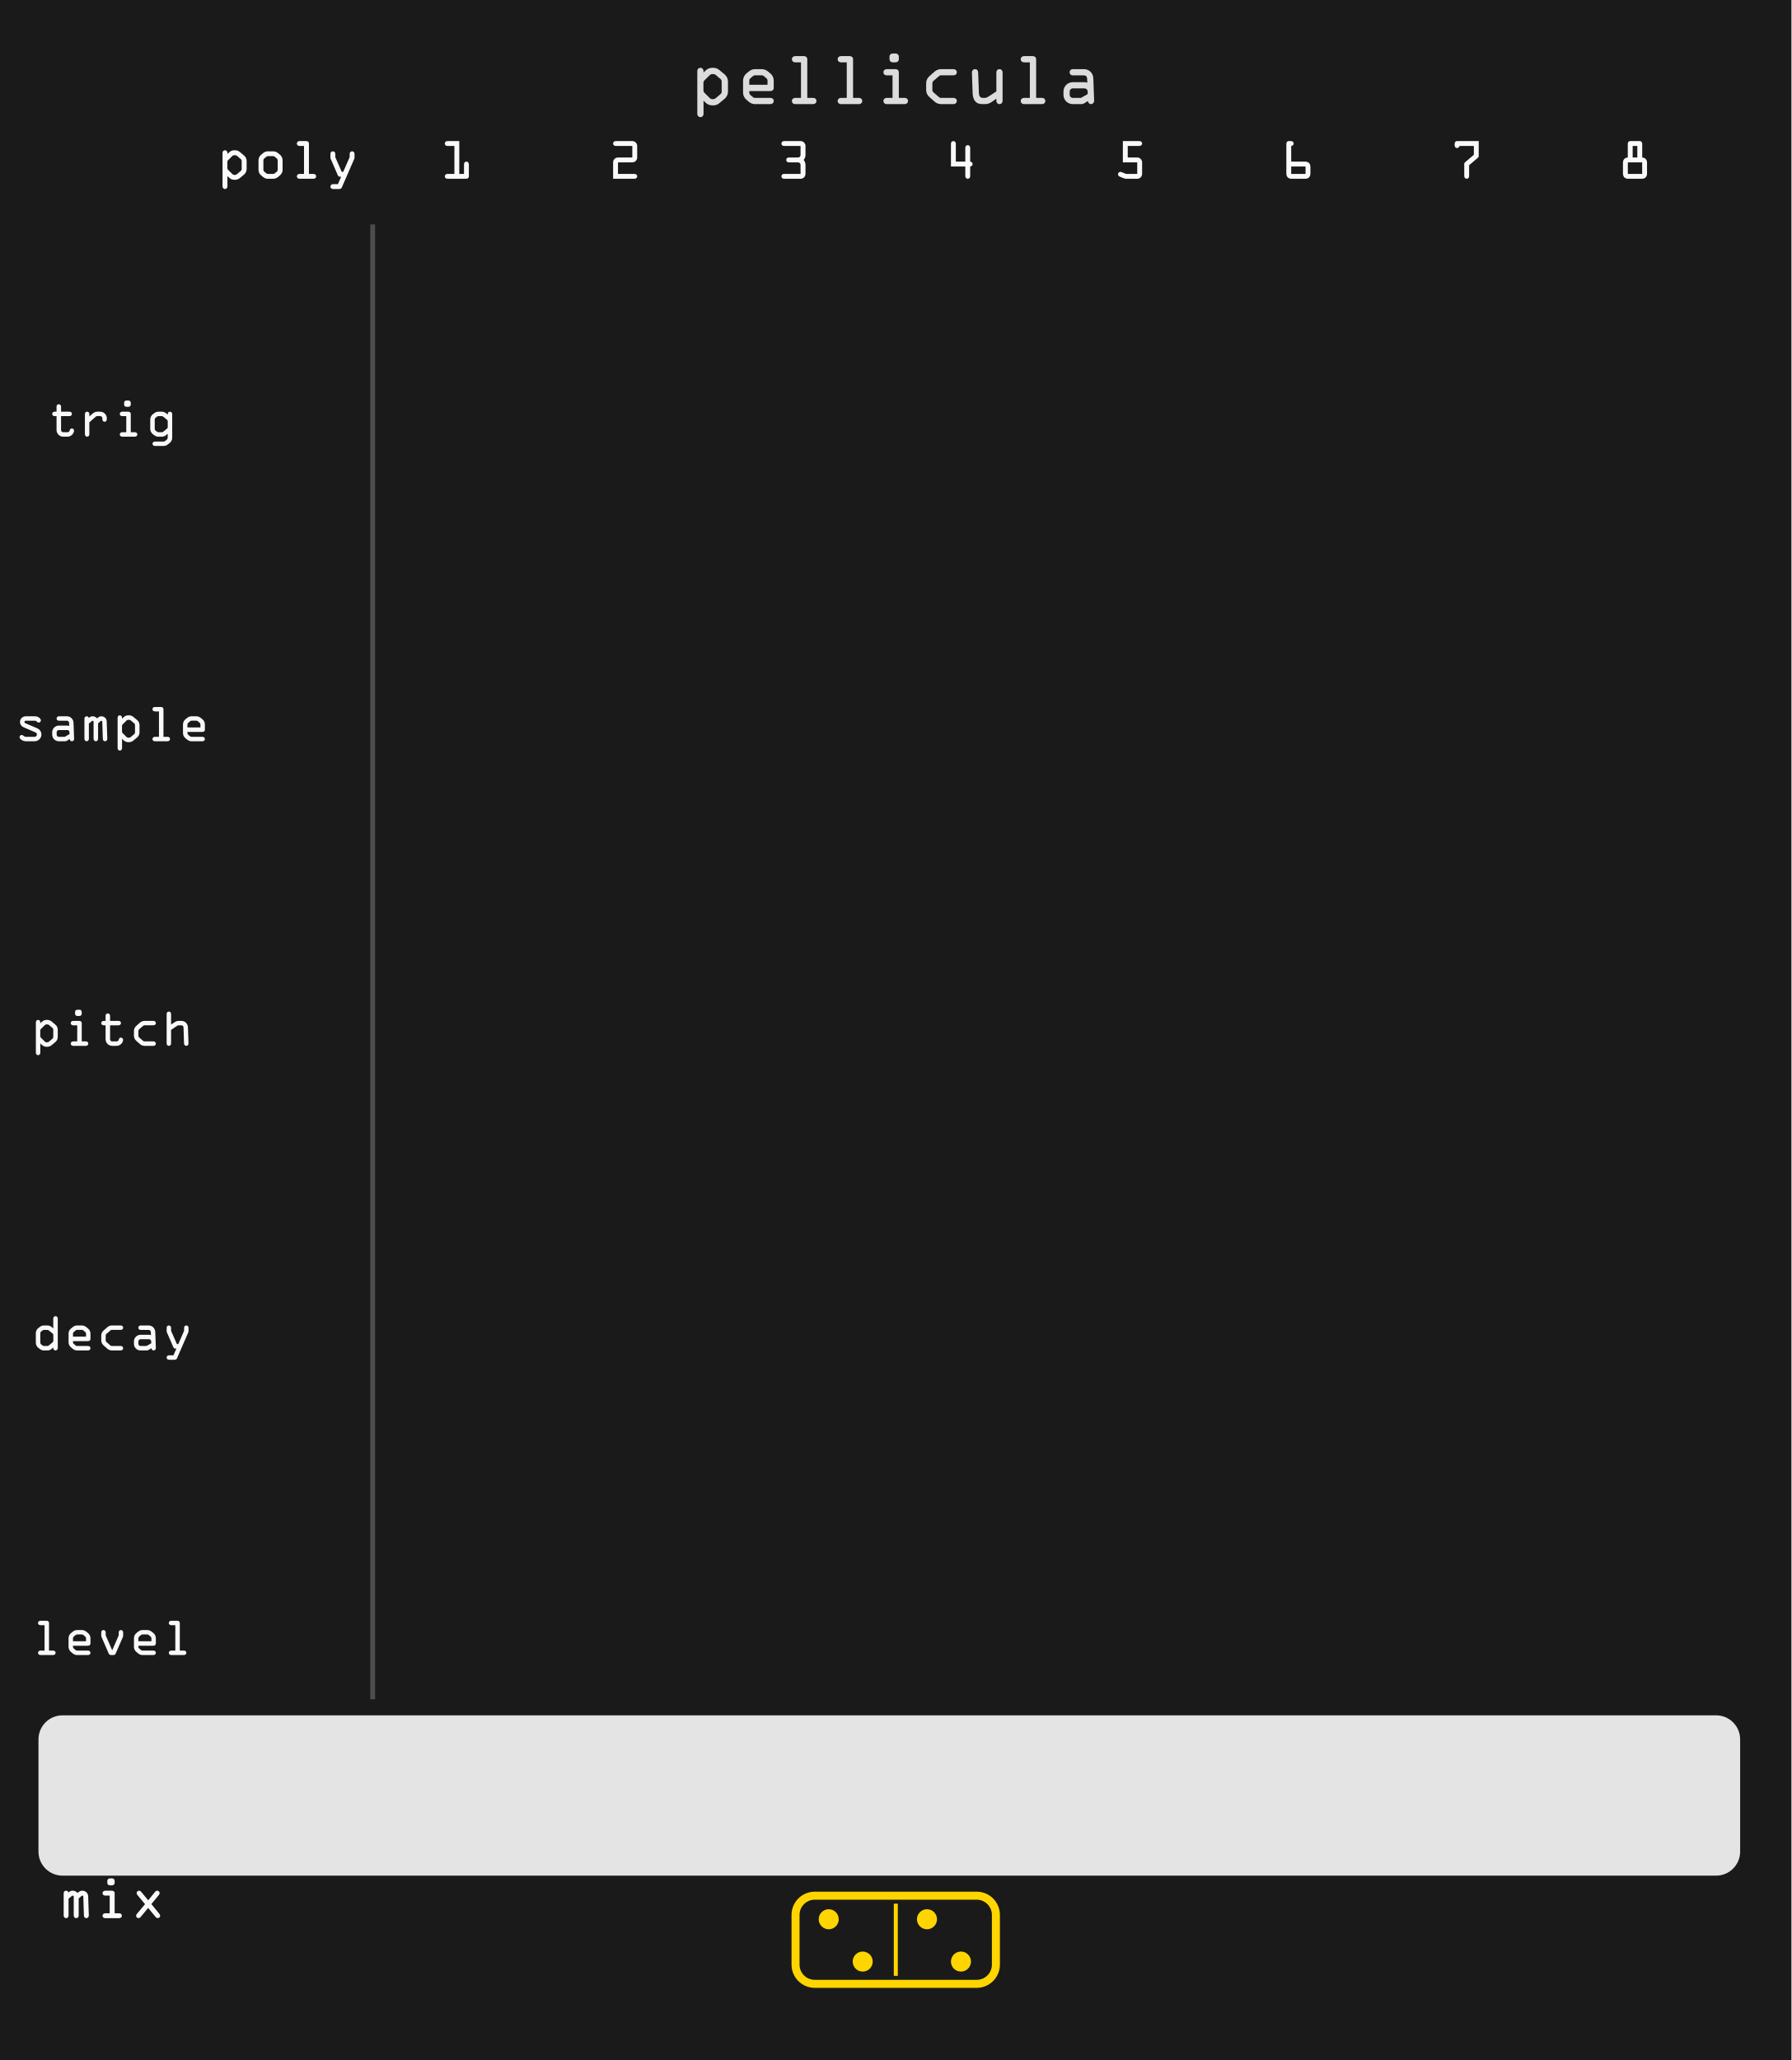
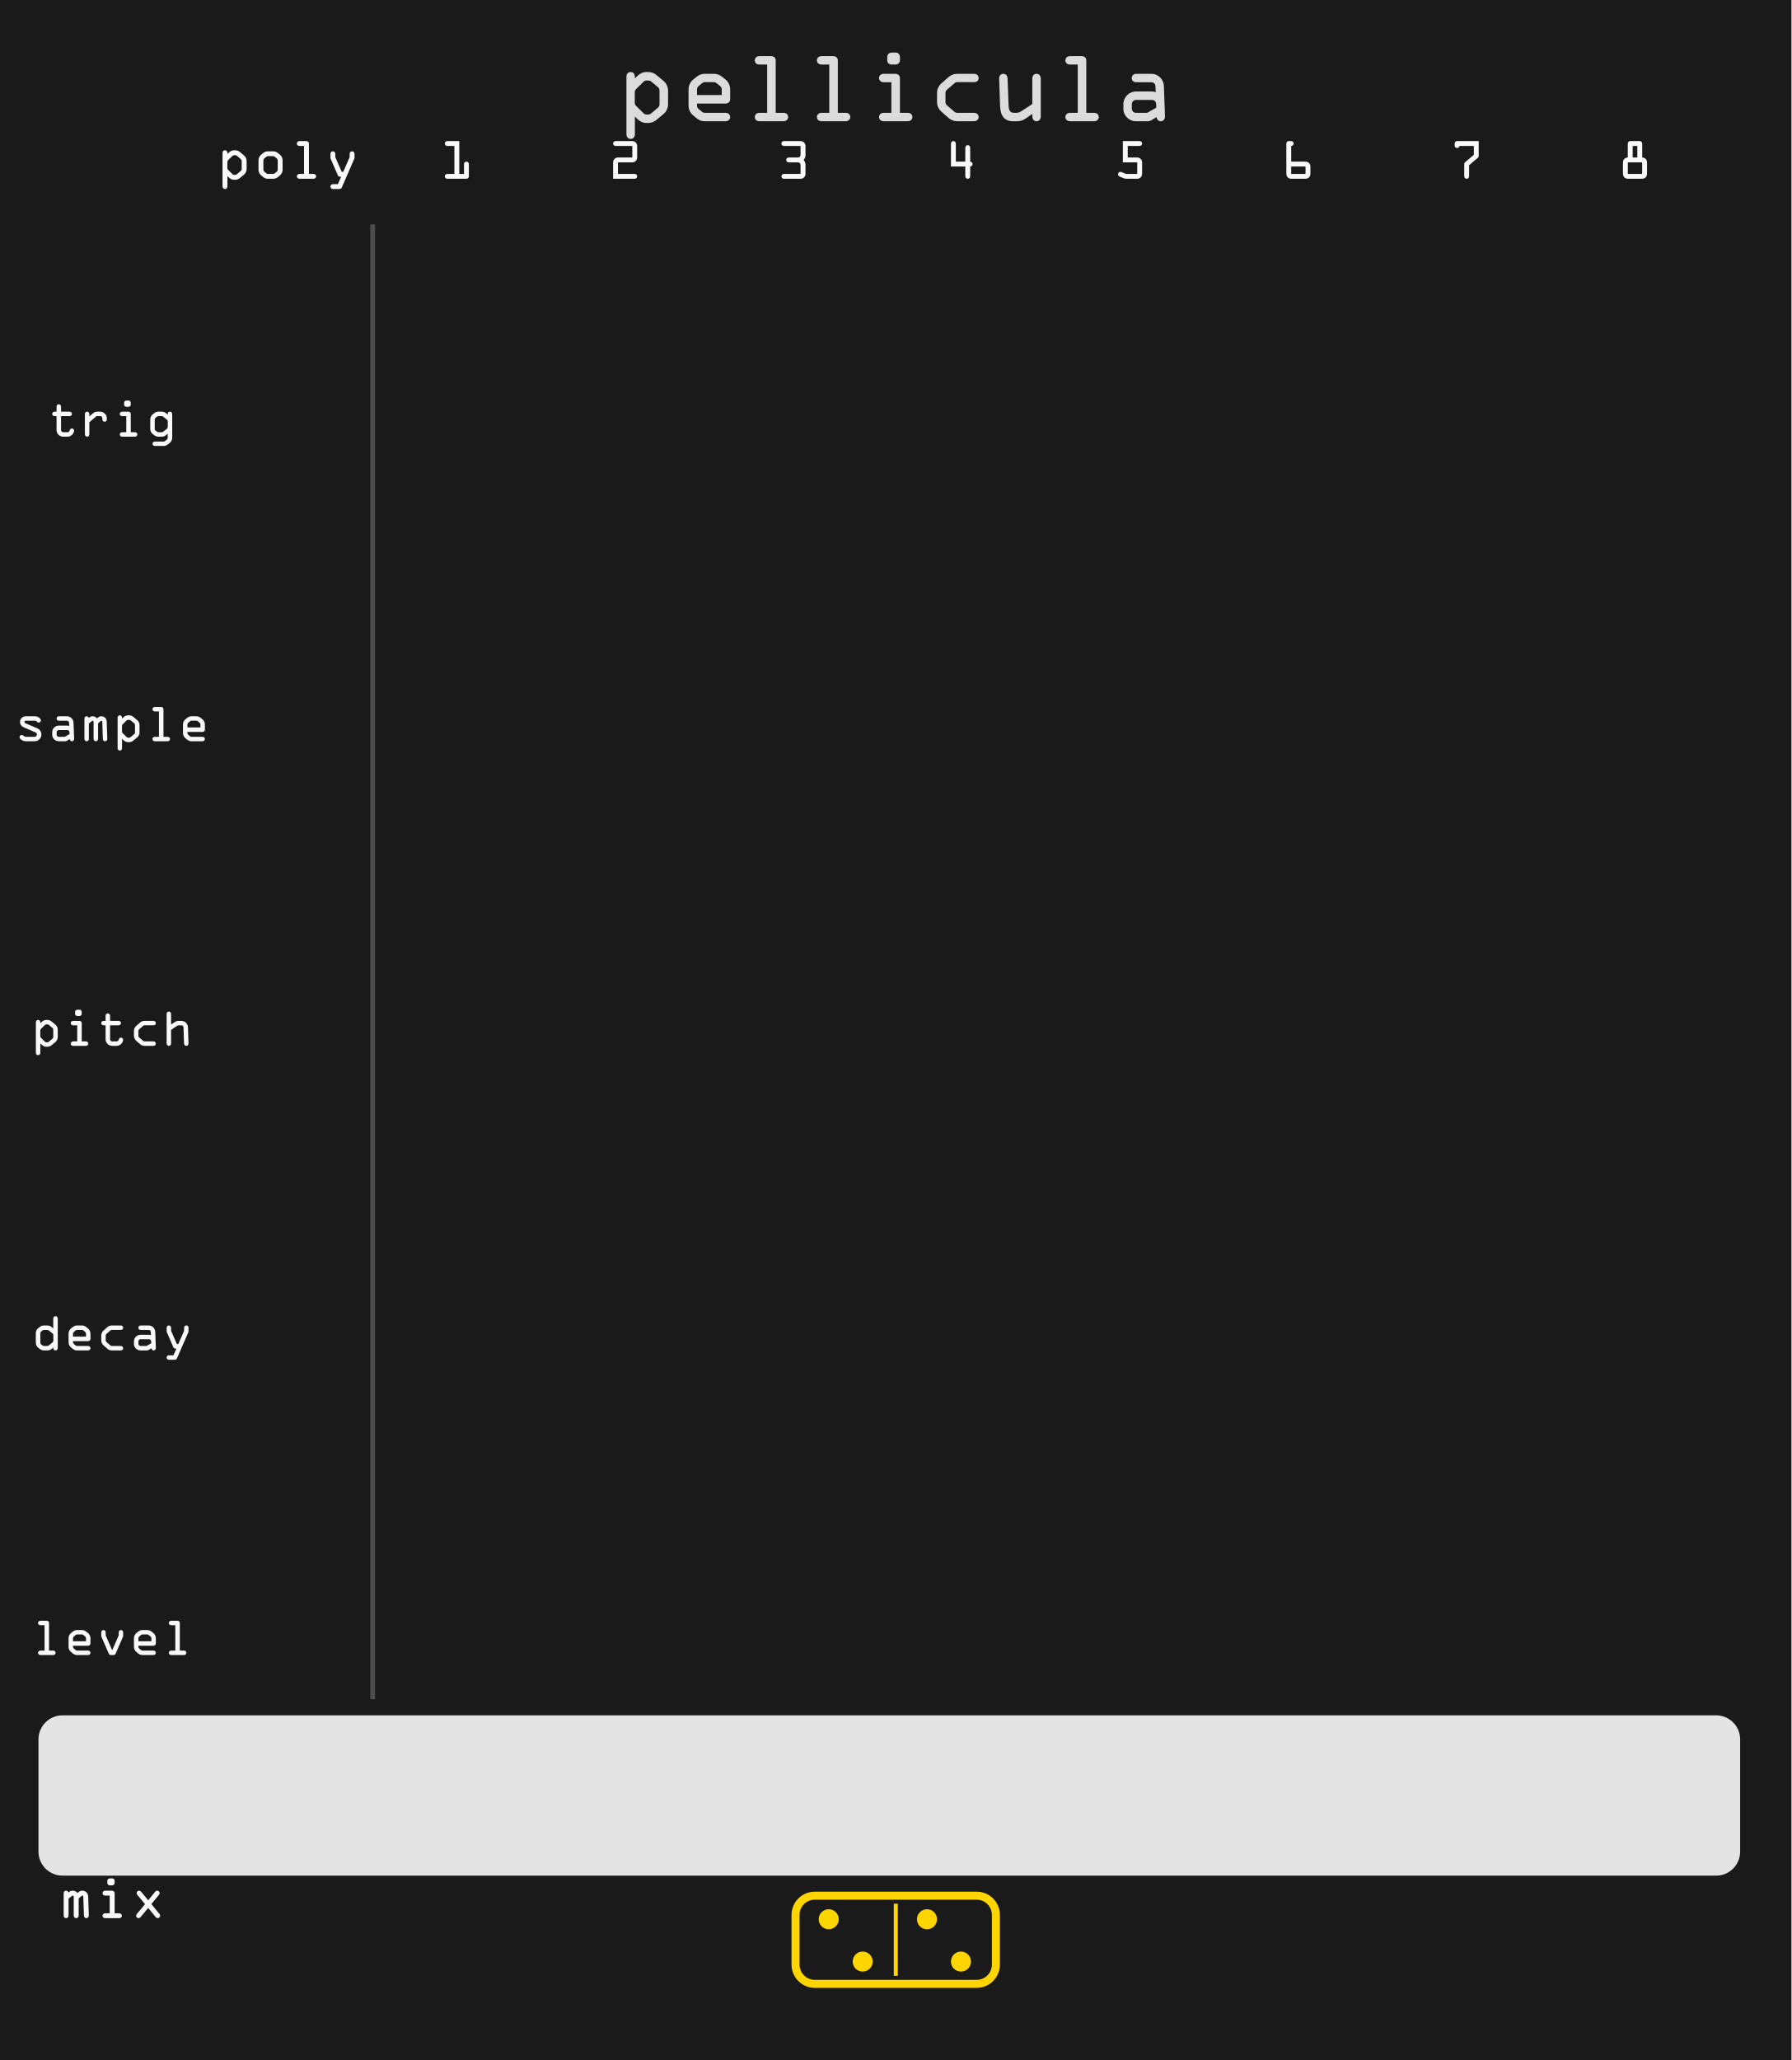
<svg xmlns="http://www.w3.org/2000/svg" width="111.76mm" height="128.5mm" viewBox="0 0 111.76 128.5">
  <rect width="111.76" height="128.5" fill="#1a1a1a" />
  <rect x="2.4" y="107.00" width="106.16" height="10.0" rx="1.5" fill="#e4e4e4" />
  <line x1="23.25" y1="14.00" x2="23.25" y2="106.00" stroke="#4d4d4d" stroke-width="0.3" />
-   <path d="M43.89 4.447C43.89 4.318 43.807 4.23 43.696 4.23C43.585 4.23 43.502 4.309 43.502 4.447V7.09C43.502 7.219 43.585 7.307 43.696 7.307C43.807 7.307 43.89 7.224 43.89 7.09V6.277L43.982 6.369C44.116 6.503 44.26 6.573 44.421 6.573H44.509C44.638 6.573 44.777 6.522 44.879 6.434L45.207 6.161C45.336 6.055 45.415 5.884 45.415 5.722V5.08C45.415 4.918 45.336 4.748 45.207 4.641L44.879 4.369C44.777 4.281 44.638 4.23 44.509 4.23H44.421C44.26 4.23 44.116 4.299 43.982 4.433L43.89 4.526ZM44.417 4.623H44.504C44.555 4.623 44.606 4.637 44.643 4.669L44.966 4.942C44.994 4.965 45.022 5.029 45.022 5.08V5.722C45.022 5.773 44.994 5.833 44.966 5.856L44.643 6.129C44.606 6.161 44.551 6.184 44.504 6.184H44.417C44.375 6.184 44.324 6.161 44.287 6.124L43.941 5.783C43.904 5.746 43.885 5.699 43.885 5.649V5.154C43.885 5.103 43.904 5.057 43.941 5.02L44.287 4.678C44.324 4.641 44.37 4.623 44.417 4.623Z M47.097 4.313C46.967 4.313 46.842 4.359 46.731 4.447L46.565 4.581C46.436 4.687 46.357 4.858 46.357 5.025V5.783C46.357 5.949 46.436 6.115 46.565 6.221L46.731 6.36C46.842 6.448 46.967 6.494 47.097 6.494H48.053C48.182 6.494 48.27 6.411 48.27 6.3C48.27 6.189 48.187 6.106 48.053 6.106H47.101C47.064 6.106 47.027 6.101 46.981 6.064L46.815 5.926C46.773 5.893 46.745 5.838 46.745 5.783V5.681H48.053C48.182 5.681 48.27 5.598 48.27 5.487V5.025C48.27 4.858 48.192 4.687 48.062 4.581L47.896 4.447C47.785 4.359 47.651 4.313 47.526 4.313ZM47.101 4.697H47.526C47.568 4.697 47.609 4.715 47.646 4.743L47.813 4.882C47.854 4.914 47.882 4.974 47.882 5.025V5.288H46.745V5.025C46.745 4.969 46.773 4.914 46.815 4.882L46.981 4.743C47.018 4.715 47.06 4.697 47.101 4.697Z M49.619 3.5C49.49 3.5 49.402 3.583 49.402 3.694C49.402 3.805 49.481 3.888 49.619 3.888H49.97V6.106H49.619C49.49 6.106 49.402 6.189 49.402 6.3C49.402 6.411 49.485 6.494 49.619 6.494H50.719C50.848 6.494 50.936 6.411 50.936 6.3C50.936 6.189 50.853 6.106 50.719 6.106H50.363V3.694C50.363 3.583 50.28 3.5 50.146 3.5Z M52.475 3.5C52.345 3.5 52.258 3.583 52.258 3.694C52.258 3.805 52.336 3.888 52.475 3.888H52.826V6.106H52.475C52.345 6.106 52.258 6.189 52.258 6.3C52.258 6.411 52.341 6.494 52.475 6.494H53.574C53.704 6.494 53.792 6.411 53.792 6.3C53.792 6.189 53.708 6.106 53.574 6.106H53.219V3.694C53.219 3.583 53.135 3.5 53.001 3.5Z M55.709 3.338C55.575 3.338 55.492 3.421 55.492 3.532V3.694C55.492 3.805 55.57 3.888 55.709 3.888H55.857C55.986 3.888 56.074 3.805 56.074 3.694V3.532C56.074 3.421 55.977 3.338 55.898 3.338ZM55.33 4.313C55.201 4.313 55.113 4.396 55.113 4.507C55.113 4.618 55.192 4.701 55.33 4.701H55.681V6.106H55.33C55.201 6.106 55.113 6.189 55.113 6.3C55.113 6.411 55.196 6.494 55.33 6.494H56.43C56.559 6.494 56.647 6.411 56.647 6.3C56.647 6.189 56.564 6.106 56.43 6.106H56.074V4.507C56.074 4.396 55.991 4.313 55.857 4.313Z M58.703 4.313C58.569 4.313 58.421 4.369 58.329 4.447L57.982 4.752C57.848 4.872 57.779 5.029 57.779 5.191V5.616C57.779 5.778 57.848 5.935 57.982 6.055L58.329 6.36C58.421 6.439 58.569 6.494 58.703 6.494H59.475C59.604 6.494 59.692 6.411 59.692 6.3C59.692 6.189 59.609 6.106 59.475 6.106H58.703C58.643 6.106 58.611 6.083 58.569 6.05L58.223 5.75C58.19 5.722 58.167 5.667 58.167 5.616V5.186C58.167 5.136 58.19 5.085 58.223 5.057L58.569 4.757C58.611 4.72 58.652 4.697 58.703 4.697H59.475C59.618 4.697 59.692 4.618 59.692 4.507C59.692 4.396 59.604 4.313 59.475 4.313Z M61.023 4.53C61.018 4.392 60.939 4.313 60.829 4.313C60.722 4.313 60.634 4.396 60.634 4.521V4.53L60.676 5.769C60.69 6.249 60.875 6.494 61.277 6.494H61.452C61.679 6.494 61.808 6.402 61.933 6.314L62.159 6.157V6.277C62.159 6.406 62.242 6.494 62.353 6.494C62.464 6.494 62.547 6.411 62.547 6.277V4.53C62.547 4.401 62.464 4.313 62.353 4.313C62.242 4.313 62.159 4.392 62.159 4.53V5.704L61.711 5.995C61.623 6.05 61.549 6.106 61.438 6.106H61.314C61.152 6.106 61.078 6 61.069 5.787Z M63.897 3.5C63.767 3.5 63.679 3.583 63.679 3.694C63.679 3.805 63.758 3.888 63.897 3.888H64.248V6.106H63.897C63.767 6.106 63.679 6.189 63.679 6.3C63.679 6.411 63.763 6.494 63.897 6.494H64.996C65.126 6.494 65.213 6.411 65.213 6.3C65.213 6.189 65.13 6.106 64.996 6.106H64.64V3.694C64.64 3.583 64.557 3.5 64.423 3.5Z M66.941 4.313C66.812 4.313 66.729 4.396 66.729 4.507C66.729 4.618 66.803 4.701 66.941 4.701H67.63C67.736 4.701 67.815 4.775 67.819 4.886L67.833 5.159C67.778 5.136 67.722 5.126 67.662 5.126H66.923C66.613 5.126 66.345 5.385 66.345 5.704V5.921C66.345 6.235 66.604 6.494 66.923 6.494H67.473C67.533 6.494 67.607 6.466 67.644 6.443L67.87 6.3C67.889 6.425 67.963 6.494 68.069 6.494C68.17 6.494 68.258 6.406 68.258 6.282V6.272L68.207 4.886C68.194 4.54 67.926 4.313 67.63 4.313ZM66.918 5.515H67.662C67.764 5.515 67.852 5.593 67.852 5.699L67.856 5.87L67.44 6.106H66.923C66.817 6.106 66.733 6.018 66.733 5.921V5.704C66.733 5.598 66.826 5.515 66.918 5.515Z" fill="#dcdcdc" />
+   <path d="M39.608 4.785C39.608 4.61 39.495 4.491 39.344 4.491C39.194 4.491 39.081 4.597 39.081 4.785V8.372C39.081 8.548 39.194 8.667 39.344 8.667C39.495 8.667 39.608 8.554 39.608 8.372V7.269L39.733 7.394C39.915 7.576 40.109 7.67 40.329 7.67H40.448C40.624 7.67 40.812 7.601 40.95 7.482L41.395 7.112C41.57 6.968 41.677 6.736 41.677 6.516V5.645C41.677 5.425 41.57 5.193 41.395 5.049L40.95 4.679C40.812 4.56 40.624 4.491 40.448 4.491H40.329C40.109 4.491 39.915 4.585 39.733 4.767L39.608 4.892ZM40.323 5.024H40.442C40.511 5.024 40.58 5.043 40.63 5.086L41.069 5.456C41.106 5.488 41.144 5.576 41.144 5.645V6.516C41.144 6.585 41.106 6.667 41.069 6.698L40.63 7.068C40.58 7.112 40.504 7.143 40.442 7.143H40.323C40.266 7.143 40.197 7.112 40.147 7.062L39.677 6.598C39.627 6.548 39.601 6.485 39.601 6.416V5.745C39.601 5.676 39.627 5.613 39.677 5.563L40.147 5.099C40.197 5.049 40.26 5.024 40.323 5.024Z M43.96 4.604C43.784 4.604 43.615 4.666 43.464 4.785L43.238 4.967C43.063 5.112 42.956 5.344 42.956 5.569V6.598C42.956 6.823 43.063 7.049 43.238 7.193L43.464 7.382C43.615 7.501 43.784 7.563 43.96 7.563H45.258C45.433 7.563 45.552 7.45 45.552 7.3C45.552 7.15 45.439 7.037 45.258 7.037H43.966C43.916 7.037 43.865 7.03 43.803 6.98L43.577 6.792C43.521 6.748 43.483 6.673 43.483 6.598V6.46H45.258C45.433 6.46 45.552 6.347 45.552 6.196V5.569C45.552 5.344 45.446 5.112 45.27 4.967L45.044 4.785C44.894 4.666 44.712 4.604 44.543 4.604ZM43.966 5.124H44.543C44.599 5.124 44.656 5.149 44.706 5.187L44.931 5.375C44.988 5.419 45.026 5.5 45.026 5.569V5.927H43.483V5.569C43.483 5.494 43.521 5.419 43.577 5.375L43.803 5.187C43.853 5.149 43.909 5.124 43.966 5.124Z M47.383 3.5C47.208 3.5 47.089 3.613 47.089 3.763C47.089 3.914 47.195 4.027 47.383 4.027H47.86V7.037H47.383C47.208 7.037 47.089 7.15 47.089 7.3C47.089 7.45 47.201 7.563 47.383 7.563H48.876C49.051 7.563 49.17 7.45 49.17 7.3C49.17 7.15 49.058 7.037 48.876 7.037H48.393V3.763C48.393 3.613 48.28 3.5 48.098 3.5Z M51.259 3.5C51.083 3.5 50.964 3.613 50.964 3.763C50.964 3.914 51.07 4.027 51.259 4.027H51.735V7.037H51.259C51.083 7.037 50.964 7.15 50.964 7.3C50.964 7.45 51.077 7.563 51.259 7.563H52.751C52.927 7.563 53.046 7.45 53.046 7.3C53.046 7.15 52.933 7.037 52.751 7.037H52.268V3.763C52.268 3.613 52.155 3.5 51.973 3.5Z M55.648 3.281C55.466 3.281 55.353 3.393 55.353 3.544V3.763C55.353 3.914 55.46 4.027 55.648 4.027H55.849C56.024 4.027 56.143 3.914 56.143 3.763V3.544C56.143 3.393 56.012 3.281 55.905 3.281ZM55.134 4.604C54.958 4.604 54.839 4.717 54.839 4.867C54.839 5.017 54.946 5.13 55.134 5.13H55.61V7.037H55.134C54.958 7.037 54.839 7.15 54.839 7.3C54.839 7.45 54.952 7.563 55.134 7.563H56.626C56.802 7.563 56.921 7.45 56.921 7.3C56.921 7.15 56.808 7.037 56.626 7.037H56.143V4.867C56.143 4.717 56.03 4.604 55.849 4.604Z M59.711 4.604C59.53 4.604 59.329 4.679 59.203 4.785L58.733 5.199C58.551 5.362 58.457 5.576 58.457 5.795V6.372C58.457 6.591 58.551 6.805 58.733 6.968L59.203 7.382C59.329 7.488 59.53 7.563 59.711 7.563H60.759C60.934 7.563 61.053 7.45 61.053 7.3C61.053 7.15 60.94 7.037 60.759 7.037H59.711C59.63 7.037 59.586 7.005 59.53 6.961L59.059 6.554C59.015 6.516 58.984 6.441 58.984 6.372V5.789C58.984 5.72 59.015 5.651 59.059 5.613L59.53 5.206C59.586 5.155 59.642 5.124 59.711 5.124H60.759C60.953 5.124 61.053 5.017 61.053 4.867C61.053 4.717 60.934 4.604 60.759 4.604Z M62.859 4.898C62.853 4.71 62.746 4.604 62.596 4.604C62.452 4.604 62.332 4.717 62.332 4.886V4.898L62.389 6.579C62.408 7.231 62.659 7.563 63.204 7.563H63.442C63.75 7.563 63.925 7.438 64.095 7.319L64.402 7.106V7.269C64.402 7.444 64.515 7.563 64.665 7.563C64.816 7.563 64.929 7.45 64.929 7.269V4.898C64.929 4.723 64.816 4.604 64.665 4.604C64.515 4.604 64.402 4.71 64.402 4.898V6.491L63.794 6.886C63.674 6.961 63.574 7.037 63.424 7.037H63.254C63.035 7.037 62.934 6.892 62.922 6.604Z M66.76 3.5C66.584 3.5 66.465 3.613 66.465 3.763C66.465 3.914 66.571 4.027 66.76 4.027H67.236V7.037H66.76C66.584 7.037 66.465 7.15 66.465 7.3C66.465 7.45 66.578 7.563 66.76 7.563H68.252C68.428 7.563 68.547 7.45 68.547 7.3C68.547 7.15 68.434 7.037 68.252 7.037H67.769V3.763C67.769 3.613 67.656 3.5 67.474 3.5Z M70.892 4.604C70.716 4.604 70.603 4.717 70.603 4.867C70.603 5.017 70.704 5.13 70.892 5.13H71.826C71.97 5.13 72.077 5.231 72.083 5.381L72.102 5.751C72.027 5.72 71.952 5.707 71.87 5.707H70.867C70.447 5.707 70.083 6.058 70.083 6.491V6.786C70.083 7.212 70.434 7.563 70.867 7.563H71.613C71.695 7.563 71.795 7.526 71.845 7.494L72.152 7.3C72.177 7.469 72.278 7.563 72.422 7.563C72.56 7.563 72.679 7.444 72.679 7.275V7.262L72.61 5.381C72.591 4.911 72.228 4.604 71.826 4.604ZM70.861 6.234H71.87C72.008 6.234 72.127 6.341 72.127 6.485L72.133 6.717L71.569 7.037H70.867C70.723 7.037 70.61 6.917 70.61 6.786V6.491C70.61 6.347 70.735 6.234 70.861 6.234Z" fill="#dcdcdc" />
  <path d="M14.188 9.544C14.188 9.443 14.123 9.374 14.036 9.374C13.949 9.374 13.883 9.435 13.883 9.544V11.621C13.883 11.722 13.949 11.791 14.036 11.791C14.123 11.791 14.188 11.726 14.188 11.621V10.982L14.261 11.054C14.366 11.16 14.479 11.214 14.606 11.214H14.675C14.776 11.214 14.885 11.174 14.965 11.105L15.223 10.891C15.324 10.808 15.386 10.673 15.386 10.546V10.042C15.386 9.915 15.324 9.78 15.223 9.697L14.965 9.483C14.885 9.414 14.776 9.374 14.675 9.374H14.606C14.479 9.374 14.366 9.428 14.261 9.533L14.188 9.606ZM14.602 9.682H14.671C14.711 9.682 14.751 9.693 14.78 9.718L15.034 9.933C15.056 9.951 15.078 10.002 15.078 10.042V10.546C15.078 10.586 15.056 10.633 15.034 10.651L14.78 10.866C14.751 10.891 14.707 10.909 14.671 10.909H14.602C14.569 10.909 14.529 10.891 14.5 10.862L14.228 10.593C14.199 10.564 14.184 10.528 14.184 10.488V10.1C14.184 10.06 14.199 10.023 14.228 9.994L14.5 9.726C14.529 9.697 14.566 9.682 14.602 9.682Z M16.708 9.439C16.606 9.439 16.508 9.475 16.421 9.544L16.29 9.65C16.188 9.733 16.127 9.867 16.127 9.998V10.593C16.127 10.724 16.188 10.855 16.29 10.938L16.421 11.047C16.508 11.116 16.606 11.152 16.708 11.152H17.045C17.143 11.152 17.249 11.116 17.336 11.047L17.466 10.938C17.568 10.855 17.63 10.724 17.63 10.593V9.998C17.63 9.867 17.568 9.733 17.466 9.65L17.336 9.544C17.249 9.475 17.143 9.439 17.045 9.439ZM16.711 9.74H17.045C17.078 9.74 17.111 9.755 17.14 9.777L17.27 9.885C17.303 9.911 17.325 9.958 17.325 9.998V10.593C17.325 10.633 17.303 10.681 17.27 10.706L17.14 10.815C17.111 10.837 17.078 10.848 17.045 10.848H16.711C16.679 10.848 16.646 10.837 16.617 10.815L16.486 10.706C16.453 10.681 16.432 10.637 16.432 10.593V9.998C16.432 9.954 16.453 9.911 16.486 9.885L16.617 9.777C16.646 9.755 16.679 9.74 16.711 9.74Z M18.69 8.8C18.588 8.8 18.519 8.865 18.519 8.952C18.519 9.04 18.581 9.105 18.69 9.105H18.966V10.848H18.69C18.588 10.848 18.519 10.913 18.519 11.0C18.519 11.087 18.584 11.152 18.69 11.152H19.554C19.655 11.152 19.724 11.087 19.724 11.0C19.724 10.913 19.659 10.848 19.554 10.848H19.274V8.952C19.274 8.865 19.209 8.8 19.104 8.8Z M20.919 9.606C20.919 9.504 20.853 9.439 20.766 9.439C20.679 9.439 20.614 9.497 20.614 9.606V9.831C20.614 9.878 20.625 9.9 20.636 9.922L21.082 10.949C21.1 10.993 21.155 11.025 21.231 11.025H21.282L21.082 11.486H20.781C20.679 11.486 20.614 11.552 20.614 11.639C20.614 11.726 20.676 11.791 20.781 11.791H21.162C21.238 11.791 21.296 11.751 21.315 11.715L22.095 9.922C22.106 9.896 22.117 9.871 22.117 9.831V9.606C22.117 9.501 22.051 9.439 21.964 9.439C21.877 9.439 21.812 9.504 21.812 9.606V9.806L21.413 10.717H21.318L20.919 9.806Z" fill="#f9f9f9" />
  <path d="M27.919 8.8C27.817 8.8 27.749 8.865 27.749 8.952C27.749 9.04 27.81 9.105 27.919 9.105H28.348V10.848H27.919C27.817 10.848 27.749 10.913 27.749 11.0C27.749 11.087 27.814 11.152 27.919 11.152H29.081C29.183 11.152 29.251 11.087 29.251 11.0V10.249C29.251 10.147 29.186 10.082 29.099 10.082C29.012 10.082 28.947 10.14 28.947 10.249V10.848H28.652V8.8Z" fill="#f9f9f9" />
  <path d="M38.419 8.8C38.317 8.8 38.249 8.865 38.249 8.952C38.249 9.04 38.31 9.105 38.419 9.105H39.447V9.824H38.557C38.383 9.824 38.249 9.962 38.249 10.129V11.152H39.581C39.683 11.152 39.751 11.087 39.751 11.0C39.751 10.913 39.686 10.848 39.581 10.848H38.553V10.129H39.443C39.617 10.129 39.751 9.991 39.751 9.82V9.109C39.751 8.934 39.614 8.8 39.443 8.8Z" fill="#f9f9f9" />
  <path d="M48.919 8.8C48.817 8.8 48.749 8.865 48.749 8.952C48.749 9.04 48.81 9.105 48.919 9.105H49.943V9.671C49.943 9.748 49.878 9.824 49.79 9.824H49.217C49.115 9.824 49.05 9.889 49.05 9.976C49.05 10.063 49.108 10.129 49.217 10.129H49.79C49.878 10.129 49.943 10.205 49.943 10.281V10.848H48.919C48.817 10.848 48.749 10.913 48.749 11.0C48.749 11.087 48.814 11.152 48.919 11.152H49.947C50.117 11.152 50.251 11.015 50.251 10.848V10.285C50.251 10.183 50.215 10.078 50.139 9.973C50.215 9.875 50.251 9.777 50.251 9.671V9.105C50.251 8.938 50.114 8.8 49.947 8.8Z" fill="#f9f9f9" />
  <path d="M59.63 8.971C59.63 8.869 59.564 8.8 59.477 8.8C59.39 8.8 59.325 8.862 59.325 8.971V10.386H60.221V10.982C60.221 11.083 60.287 11.152 60.374 11.152C60.461 11.152 60.526 11.087 60.526 10.982V10.386C60.621 10.376 60.675 10.314 60.675 10.234C60.675 10.154 60.617 10.089 60.526 10.082V9.225C60.526 9.123 60.461 9.054 60.374 9.054C60.287 9.054 60.221 9.116 60.221 9.225V10.082H59.63Z" fill="#f9f9f9" />
  <path d="M70.05 8.8V10.129H70.947V10.848H70.268C70.242 10.848 70.228 10.84 70.213 10.833L69.977 10.739C69.952 10.728 69.926 10.72 69.901 10.72C69.814 10.72 69.749 10.786 69.749 10.869C69.749 10.935 69.785 10.989 69.857 11.018L70.097 11.116C70.151 11.138 70.213 11.152 70.271 11.152H70.947C71.117 11.152 71.251 11.015 71.251 10.848V10.129C71.251 9.962 71.114 9.824 70.947 9.824H70.355V9.105H71.081C71.183 9.105 71.251 9.04 71.251 8.952C71.251 8.865 71.186 8.8 71.081 8.8Z" fill="#f9f9f9" />
  <path d="M80.401 8.8C80.314 8.8 80.249 8.862 80.249 8.971V10.815C80.249 11.033 80.368 11.152 80.586 11.152H81.414C81.632 11.152 81.751 11.033 81.751 10.815V10.419C81.751 10.201 81.632 10.082 81.414 10.082H80.553V9.105C80.648 9.094 80.706 9.032 80.706 8.952C80.706 8.865 80.641 8.8 80.535 8.8ZM80.553 10.386H81.447V10.848H80.553Z" fill="#f9f9f9" />
  <path d="M90.901 8.8C90.814 8.8 90.749 8.862 90.749 8.971V9.065C90.749 9.167 90.814 9.232 90.901 9.232C90.974 9.232 91.032 9.188 91.053 9.105H91.947V9.657L91.424 10.1C91.373 10.143 91.348 10.165 91.348 10.249V10.982C91.348 11.083 91.413 11.152 91.5 11.152C91.587 11.152 91.652 11.087 91.652 10.982V10.307L92.175 9.86C92.226 9.817 92.251 9.795 92.251 9.711V8.8Z" fill="#f9f9f9" />
  <path d="M101.702 8.8C101.615 8.8 101.55 8.862 101.55 8.971V9.824C101.354 9.838 101.249 9.958 101.249 10.161V10.815C101.249 11.033 101.368 11.152 101.586 11.152H102.414C102.632 11.152 102.751 11.033 102.751 10.815V10.161C102.751 9.958 102.646 9.842 102.45 9.824V8.971C102.45 8.869 102.385 8.8 102.298 8.8ZM101.855 9.105H102.145V9.824H101.855ZM101.553 10.129H102.447V10.848H101.553Z" fill="#f9f9f9" />
  <path d="M3.809 25.367C3.809 25.275 3.746 25.216 3.667 25.216C3.587 25.216 3.528 25.268 3.528 25.367V25.681H3.413C3.32 25.681 3.257 25.74 3.257 25.819C3.257 25.899 3.314 25.958 3.413 25.958H3.528V26.826C3.528 27.05 3.713 27.239 3.941 27.239H4.211C4.452 27.239 4.62 27.027 4.62 26.859C4.62 26.793 4.564 26.727 4.485 26.727C4.373 26.727 4.363 26.816 4.343 26.866C4.32 26.928 4.271 26.961 4.215 26.961H3.941C3.865 26.961 3.809 26.902 3.809 26.829V25.958H4.333C4.426 25.958 4.488 25.899 4.488 25.819C4.488 25.74 4.429 25.681 4.333 25.681H3.809Z M5.574 25.833C5.574 25.74 5.515 25.681 5.436 25.681C5.356 25.681 5.297 25.734 5.297 25.833V27.083C5.297 27.176 5.356 27.239 5.436 27.239C5.515 27.239 5.574 27.179 5.574 27.083V26.344L5.97 25.994C5.993 25.971 6.043 25.955 6.069 25.955H6.251C6.323 25.955 6.386 26.017 6.386 26.09V26.153C6.386 26.245 6.446 26.308 6.525 26.308C6.604 26.308 6.663 26.249 6.663 26.153V26.09C6.663 25.869 6.479 25.681 6.251 25.681H6.069C5.977 25.681 5.875 25.717 5.805 25.777L5.574 25.978Z M7.898 24.984C7.802 24.984 7.743 25.044 7.743 25.123V25.239C7.743 25.318 7.799 25.377 7.898 25.377H8.003C8.096 25.377 8.158 25.318 8.158 25.239V25.123C8.158 25.044 8.089 24.984 8.033 24.984ZM7.627 25.681C7.535 25.681 7.472 25.74 7.472 25.819C7.472 25.899 7.528 25.958 7.627 25.958H7.878V26.961H7.627C7.535 26.961 7.472 27.021 7.472 27.1C7.472 27.179 7.531 27.239 7.627 27.239H8.413C8.505 27.239 8.568 27.179 8.568 27.1C8.568 27.021 8.508 26.961 8.413 26.961H8.158V25.819C8.158 25.74 8.099 25.681 8.003 25.681Z M10.465 26.638C10.465 26.678 10.446 26.717 10.426 26.734L10.191 26.922C10.162 26.948 10.132 26.961 10.096 26.961H9.881C9.835 26.961 9.815 26.945 9.785 26.922L9.693 26.849C9.673 26.833 9.653 26.793 9.653 26.757V26.166C9.653 26.126 9.673 26.087 9.693 26.07L9.785 25.998C9.812 25.975 9.838 25.958 9.881 25.958H10.096C10.125 25.958 10.158 25.971 10.191 25.998L10.426 26.189C10.446 26.206 10.465 26.245 10.465 26.285ZM10.462 25.833V25.866L10.36 25.777C10.287 25.714 10.188 25.681 10.096 25.681H9.881C9.785 25.681 9.7 25.711 9.617 25.777L9.521 25.849C9.439 25.915 9.373 26.041 9.373 26.163V26.767C9.373 26.872 9.436 27.004 9.521 27.07L9.617 27.143C9.7 27.209 9.785 27.239 9.881 27.239H10.096C10.188 27.239 10.287 27.206 10.36 27.143L10.462 27.054V27.311C10.462 27.351 10.446 27.39 10.416 27.414L10.297 27.513C10.264 27.539 10.238 27.542 10.208 27.542H9.67C9.574 27.542 9.515 27.602 9.515 27.681C9.515 27.76 9.578 27.819 9.67 27.819H10.211C10.304 27.819 10.393 27.786 10.472 27.724L10.594 27.625C10.686 27.549 10.743 27.43 10.743 27.311V25.833C10.743 25.74 10.68 25.681 10.601 25.681C10.521 25.681 10.462 25.737 10.462 25.833Z" fill="#f9f9f9" />
  <path d="M1.604 44.681C1.406 44.681 1.248 44.843 1.248 45.037C1.248 45.179 1.333 45.305 1.469 45.364L2.215 45.687C2.271 45.711 2.304 45.763 2.304 45.819C2.304 45.899 2.234 45.961 2.162 45.961H1.617C1.495 45.961 1.449 45.846 1.353 45.846C1.277 45.846 1.218 45.912 1.218 45.984C1.218 46.09 1.413 46.239 1.617 46.239H2.162C2.386 46.239 2.584 46.054 2.584 45.819C2.584 45.648 2.482 45.499 2.323 45.43L1.574 45.11C1.541 45.097 1.525 45.064 1.525 45.044C1.525 44.988 1.561 44.958 1.604 44.958H2.188C2.297 44.958 2.307 45.074 2.413 45.074C2.485 45.074 2.551 45.014 2.551 44.935C2.551 44.829 2.386 44.681 2.191 44.681Z M3.683 44.681C3.591 44.681 3.531 44.74 3.531 44.819C3.531 44.899 3.584 44.958 3.683 44.958H4.175C4.251 44.958 4.307 45.011 4.31 45.09L4.32 45.285C4.281 45.268 4.241 45.262 4.198 45.262H3.67C3.449 45.262 3.257 45.447 3.257 45.674V45.829C3.257 46.054 3.442 46.239 3.67 46.239H4.063C4.106 46.239 4.158 46.219 4.185 46.202L4.347 46.1C4.36 46.189 4.413 46.239 4.488 46.239C4.561 46.239 4.624 46.176 4.624 46.087V46.08L4.587 45.09C4.578 44.843 4.386 44.681 4.175 44.681ZM3.667 45.539H4.198C4.271 45.539 4.333 45.595 4.333 45.671L4.337 45.793L4.04 45.961H3.67C3.594 45.961 3.535 45.899 3.535 45.829V45.674C3.535 45.598 3.601 45.539 3.667 45.539Z M6.657 44.998C6.65 44.819 6.512 44.681 6.317 44.681C6.221 44.681 6.158 44.724 6.086 44.783L6.053 44.81C5.97 44.72 5.884 44.681 5.779 44.681C5.703 44.681 5.644 44.701 5.584 44.747L5.538 44.783C5.512 44.714 5.469 44.681 5.406 44.681C5.327 44.681 5.267 44.734 5.267 44.833V46.083C5.267 46.176 5.327 46.239 5.406 46.239C5.485 46.239 5.545 46.179 5.545 46.083V45.133L5.739 44.975C5.752 44.961 5.769 44.961 5.779 44.961C5.812 44.961 5.838 44.988 5.838 45.017V46.083C5.838 46.176 5.901 46.239 5.98 46.239C6.059 46.239 6.119 46.179 6.119 46.083V45.12L6.29 44.971C6.3 44.961 6.317 44.961 6.327 44.961C6.356 44.961 6.38 44.981 6.38 45.011L6.416 46.09C6.419 46.183 6.479 46.239 6.558 46.239C6.63 46.239 6.693 46.176 6.693 46.087V46.08Z M7.614 44.777C7.614 44.684 7.554 44.621 7.475 44.621C7.396 44.621 7.337 44.678 7.337 44.777V46.664C7.337 46.757 7.396 46.819 7.475 46.819C7.554 46.819 7.614 46.76 7.614 46.664V46.083L7.68 46.15C7.776 46.245 7.878 46.295 7.993 46.295H8.056C8.149 46.295 8.248 46.258 8.32 46.196L8.554 46.001C8.647 45.925 8.703 45.803 8.703 45.687V45.229C8.703 45.113 8.647 44.991 8.554 44.915L8.32 44.72C8.248 44.658 8.149 44.621 8.056 44.621H7.993C7.878 44.621 7.776 44.671 7.68 44.767L7.614 44.833ZM7.99 44.902H8.053C8.089 44.902 8.125 44.912 8.152 44.935L8.383 45.13C8.403 45.146 8.422 45.192 8.422 45.229V45.687C8.422 45.724 8.403 45.767 8.383 45.783L8.152 45.978C8.125 46.001 8.086 46.017 8.053 46.017H7.99C7.96 46.017 7.924 46.001 7.898 45.975L7.65 45.73C7.624 45.704 7.611 45.671 7.611 45.635V45.282C7.611 45.245 7.624 45.212 7.65 45.186L7.898 44.942C7.924 44.915 7.957 44.902 7.99 44.902Z M9.667 44.1C9.574 44.1 9.512 44.159 9.512 44.239C9.512 44.318 9.568 44.377 9.667 44.377H9.917V45.961H9.667C9.574 45.961 9.512 46.021 9.512 46.1C9.512 46.179 9.571 46.239 9.667 46.239H10.452C10.545 46.239 10.607 46.179 10.607 46.1C10.607 46.021 10.548 45.961 10.452 45.961H10.198V44.239C10.198 44.159 10.139 44.1 10.043 44.1Z M11.944 44.681C11.851 44.681 11.762 44.714 11.683 44.777L11.564 44.872C11.472 44.948 11.416 45.07 11.416 45.189V45.73C11.416 45.849 11.472 45.968 11.564 46.044L11.683 46.143C11.762 46.206 11.851 46.239 11.944 46.239H12.627C12.719 46.239 12.782 46.179 12.782 46.1C12.782 46.021 12.723 45.961 12.627 45.961H11.947C11.921 45.961 11.894 45.958 11.861 45.932L11.743 45.833C11.713 45.81 11.693 45.77 11.693 45.73V45.658H12.627C12.719 45.658 12.782 45.598 12.782 45.519V45.189C12.782 45.07 12.726 44.948 12.634 44.872L12.515 44.777C12.436 44.714 12.34 44.681 12.251 44.681ZM11.947 44.955H12.251C12.281 44.955 12.31 44.968 12.337 44.988L12.455 45.087C12.485 45.11 12.505 45.153 12.505 45.189V45.377H11.693V45.189C11.693 45.15 11.713 45.11 11.743 45.087L11.861 44.988C11.888 44.968 11.917 44.955 11.947 44.955Z" fill="#f9f9f9" />
  <path d="M2.515 63.777C2.515 63.684 2.455 63.621 2.376 63.621C2.297 63.621 2.238 63.678 2.238 63.777V65.664C2.238 65.757 2.297 65.819 2.376 65.819C2.455 65.819 2.515 65.76 2.515 65.664V65.083L2.581 65.15C2.677 65.245 2.779 65.295 2.894 65.295H2.957C3.05 65.295 3.149 65.258 3.221 65.196L3.455 65.001C3.548 64.925 3.604 64.803 3.604 64.687V64.229C3.604 64.113 3.548 63.991 3.455 63.915L3.221 63.72C3.149 63.658 3.05 63.621 2.957 63.621H2.894C2.779 63.621 2.677 63.671 2.581 63.767L2.515 63.833ZM2.891 63.902H2.954C2.99 63.902 3.026 63.912 3.053 63.935L3.284 64.13C3.304 64.146 3.323 64.192 3.323 64.229V64.687C3.323 64.724 3.304 64.767 3.284 64.783L3.053 64.978C3.026 65.001 2.987 65.017 2.954 65.017H2.891C2.861 65.017 2.825 65.001 2.799 64.975L2.551 64.73C2.525 64.704 2.512 64.671 2.512 64.635V64.282C2.512 64.245 2.525 64.212 2.551 64.186L2.799 63.942C2.825 63.915 2.858 63.902 2.891 63.902Z M4.838 62.984C4.743 62.984 4.683 63.044 4.683 63.123V63.239C4.683 63.318 4.739 63.377 4.838 63.377H4.944C5.036 63.377 5.099 63.318 5.099 63.239V63.123C5.099 63.044 5.03 62.984 4.974 62.984ZM4.568 63.681C4.475 63.681 4.413 63.74 4.413 63.819C4.413 63.899 4.469 63.958 4.568 63.958H4.818V64.961H4.568C4.475 64.961 4.413 65.021 4.413 65.1C4.413 65.179 4.472 65.239 4.568 65.239H5.353C5.446 65.239 5.508 65.179 5.508 65.1C5.508 65.021 5.449 64.961 5.353 64.961H5.099V63.819C5.099 63.74 5.04 63.681 4.944 63.681Z M6.868 63.367C6.868 63.275 6.805 63.216 6.726 63.216C6.647 63.216 6.587 63.268 6.587 63.367V63.681H6.472C6.38 63.681 6.317 63.74 6.317 63.819C6.317 63.899 6.373 63.958 6.472 63.958H6.587V64.826C6.587 65.05 6.772 65.239 7.0 65.239H7.271C7.512 65.239 7.68 65.027 7.68 64.859C7.68 64.793 7.624 64.727 7.545 64.727C7.432 64.727 7.422 64.816 7.403 64.866C7.38 64.928 7.33 64.961 7.274 64.961H7.0C6.924 64.961 6.868 64.902 6.868 64.829V63.958H7.393C7.485 63.958 7.548 63.899 7.548 63.819C7.548 63.74 7.488 63.681 7.393 63.681H6.868Z M9.017 63.681C8.921 63.681 8.815 63.72 8.749 63.777L8.502 63.994C8.406 64.08 8.356 64.192 8.356 64.308V64.612C8.356 64.727 8.406 64.839 8.502 64.925L8.749 65.143C8.815 65.199 8.921 65.239 9.017 65.239H9.568C9.66 65.239 9.723 65.179 9.723 65.1C9.723 65.021 9.663 64.961 9.568 64.961H9.017C8.974 64.961 8.95 64.945 8.921 64.922L8.673 64.707C8.65 64.687 8.634 64.648 8.634 64.612V64.305C8.634 64.268 8.65 64.232 8.673 64.212L8.921 63.998C8.95 63.971 8.98 63.955 9.017 63.955H9.568C9.67 63.955 9.723 63.899 9.723 63.819C9.723 63.74 9.66 63.681 9.568 63.681Z M10.673 63.255C10.673 63.163 10.614 63.1 10.535 63.1C10.455 63.1 10.396 63.156 10.396 63.255V65.083C10.396 65.176 10.455 65.239 10.535 65.239C10.614 65.239 10.673 65.179 10.673 65.083V64.242L11.036 63.998C11.069 63.975 11.096 63.958 11.135 63.958H11.314C11.389 63.958 11.446 64.014 11.449 64.09L11.482 65.09C11.485 65.183 11.548 65.239 11.627 65.239C11.7 65.239 11.759 65.176 11.759 65.087V65.08L11.726 64.09C11.716 63.843 11.528 63.681 11.314 63.681H11.139C11.0 63.681 10.921 63.747 10.875 63.777L10.673 63.909Z" fill="#f9f9f9" />
  <path d="M3.604 82.255C3.604 82.159 3.541 82.1 3.462 82.1C3.383 82.1 3.323 82.163 3.323 82.255V82.866L3.221 82.777C3.149 82.714 3.05 82.681 2.957 82.681H2.743C2.647 82.681 2.561 82.711 2.479 82.777L2.383 82.849C2.297 82.915 2.234 83.047 2.234 83.153V83.753C2.234 83.876 2.294 84.001 2.383 84.07L2.479 84.143C2.561 84.209 2.65 84.239 2.743 84.239H2.957C3.05 84.239 3.149 84.206 3.221 84.143L3.323 84.054V84.083C3.323 84.183 3.383 84.239 3.462 84.239C3.541 84.239 3.604 84.176 3.604 84.083ZM2.743 82.958H2.957C2.993 82.958 3.023 82.971 3.053 82.998L3.287 83.186C3.307 83.202 3.327 83.242 3.327 83.282V83.635C3.327 83.674 3.307 83.714 3.287 83.73L3.053 83.922C3.02 83.948 2.99 83.961 2.957 83.961H2.743C2.696 83.961 2.673 83.942 2.647 83.922L2.554 83.849C2.535 83.833 2.515 83.793 2.515 83.753V83.163C2.515 83.123 2.535 83.087 2.554 83.07L2.647 82.998C2.673 82.978 2.696 82.958 2.743 82.958Z M4.805 82.681C4.713 82.681 4.624 82.714 4.545 82.777L4.426 82.872C4.333 82.948 4.277 83.07 4.277 83.189V83.73C4.277 83.849 4.333 83.968 4.426 84.044L4.545 84.143C4.624 84.206 4.713 84.239 4.805 84.239H5.488C5.581 84.239 5.644 84.179 5.644 84.1C5.644 84.021 5.584 83.961 5.488 83.961H4.809C4.782 83.961 4.756 83.958 4.723 83.932L4.604 83.833C4.574 83.81 4.554 83.77 4.554 83.73V83.658H5.488C5.581 83.658 5.644 83.598 5.644 83.519V83.189C5.644 83.07 5.587 82.948 5.495 82.872L5.376 82.777C5.297 82.714 5.201 82.681 5.112 82.681ZM4.809 82.955H5.112C5.142 82.955 5.172 82.968 5.198 82.988L5.317 83.087C5.347 83.11 5.366 83.153 5.366 83.189V83.377H4.554V83.189C4.554 83.15 4.574 83.11 4.604 83.087L4.723 82.988C4.749 82.968 4.779 82.955 4.809 82.955Z M6.977 82.681C6.881 82.681 6.776 82.72 6.71 82.777L6.462 82.994C6.366 83.08 6.317 83.192 6.317 83.308V83.612C6.317 83.727 6.366 83.839 6.462 83.925L6.71 84.143C6.776 84.199 6.881 84.239 6.977 84.239H7.528C7.62 84.239 7.683 84.179 7.683 84.1C7.683 84.021 7.624 83.961 7.528 83.961H6.977C6.934 83.961 6.911 83.945 6.881 83.922L6.634 83.707C6.611 83.687 6.594 83.648 6.594 83.612V83.305C6.594 83.268 6.611 83.232 6.634 83.212L6.881 82.998C6.911 82.971 6.941 82.955 6.977 82.955H7.528C7.63 82.955 7.683 82.899 7.683 82.819C7.683 82.74 7.62 82.681 7.528 82.681Z M8.782 82.681C8.69 82.681 8.63 82.74 8.63 82.819C8.63 82.899 8.683 82.958 8.782 82.958H9.274C9.35 82.958 9.406 83.011 9.409 83.09L9.419 83.285C9.38 83.268 9.34 83.262 9.297 83.262H8.769C8.548 83.262 8.356 83.447 8.356 83.674V83.829C8.356 84.054 8.541 84.239 8.769 84.239H9.162C9.205 84.239 9.257 84.219 9.284 84.202L9.446 84.1C9.459 84.189 9.512 84.239 9.587 84.239C9.66 84.239 9.723 84.176 9.723 84.087V84.08L9.686 83.09C9.677 82.843 9.485 82.681 9.274 82.681ZM8.766 83.539H9.297C9.37 83.539 9.432 83.595 9.432 83.671L9.436 83.793L9.139 83.961H8.769C8.693 83.961 8.634 83.899 8.634 83.829V83.674C8.634 83.598 8.7 83.539 8.766 83.539Z M10.673 82.833C10.673 82.74 10.614 82.681 10.535 82.681C10.455 82.681 10.396 82.734 10.396 82.833V83.037C10.396 83.08 10.406 83.1 10.416 83.12L10.822 84.054C10.838 84.093 10.888 84.123 10.957 84.123H11.003L10.822 84.542H10.548C10.455 84.542 10.396 84.602 10.396 84.681C10.396 84.76 10.452 84.819 10.548 84.819H10.894C10.964 84.819 11.017 84.783 11.033 84.75L11.743 83.12C11.752 83.097 11.762 83.074 11.762 83.037V82.833C11.762 82.737 11.703 82.681 11.624 82.681C11.545 82.681 11.485 82.74 11.485 82.833V83.014L11.122 83.843H11.036L10.673 83.014Z" fill="#f9f9f9" />
  <path d="M2.528 101.1C2.436 101.1 2.373 101.159 2.373 101.239C2.373 101.318 2.429 101.377 2.528 101.377H2.779V102.961H2.528C2.436 102.961 2.373 103.021 2.373 103.1C2.373 103.179 2.432 103.239 2.528 103.239H3.314C3.406 103.239 3.469 103.179 3.469 103.1C3.469 103.021 3.409 102.961 3.314 102.961H3.059V101.239C3.059 101.159 3.0 101.1 2.904 101.1Z M4.805 101.681C4.713 101.681 4.624 101.714 4.545 101.777L4.426 101.872C4.333 101.948 4.277 102.07 4.277 102.189V102.73C4.277 102.849 4.333 102.968 4.426 103.044L4.545 103.143C4.624 103.206 4.713 103.239 4.805 103.239H5.488C5.581 103.239 5.644 103.179 5.644 103.1C5.644 103.021 5.584 102.961 5.488 102.961H4.809C4.782 102.961 4.756 102.958 4.723 102.932L4.604 102.833C4.574 102.81 4.554 102.77 4.554 102.73V102.658H5.488C5.581 102.658 5.644 102.598 5.644 102.519V102.189C5.644 102.07 5.587 101.948 5.495 101.872L5.376 101.777C5.297 101.714 5.201 101.681 5.112 101.681ZM4.809 101.955H5.112C5.142 101.955 5.172 101.968 5.198 101.988L5.317 102.087C5.347 102.11 5.366 102.153 5.366 102.189V102.377H4.554V102.189C4.554 102.15 4.574 102.11 4.604 102.087L4.723 101.988C4.749 101.968 4.779 101.955 4.809 101.955Z M6.594 101.833C6.594 101.74 6.535 101.681 6.455 101.681C6.376 101.681 6.317 101.734 6.317 101.833V102.037C6.317 102.08 6.327 102.1 6.337 102.12L6.772 103.12C6.805 103.192 6.835 103.239 6.914 103.239H7.086C7.162 103.239 7.195 103.192 7.228 103.12L7.663 102.12C7.673 102.1 7.683 102.077 7.683 102.037V101.833C7.683 101.737 7.624 101.681 7.545 101.681C7.465 101.681 7.406 101.74 7.406 101.833V102.014L7.0 102.942L6.594 102.014Z M8.884 101.681C8.792 101.681 8.703 101.714 8.624 101.777L8.505 101.872C8.413 101.948 8.356 102.07 8.356 102.189V102.73C8.356 102.849 8.413 102.968 8.505 103.044L8.624 103.143C8.703 103.206 8.792 103.239 8.884 103.239H9.568C9.66 103.239 9.723 103.179 9.723 103.1C9.723 103.021 9.663 102.961 9.568 102.961H8.888C8.861 102.961 8.835 102.958 8.802 102.932L8.683 102.833C8.653 102.81 8.634 102.77 8.634 102.73V102.658H9.568C9.66 102.658 9.723 102.598 9.723 102.519V102.189C9.723 102.07 9.667 101.948 9.574 101.872L9.455 101.777C9.376 101.714 9.281 101.681 9.191 101.681ZM8.888 101.955H9.191C9.221 101.955 9.251 101.968 9.277 101.988L9.396 102.087C9.426 102.11 9.446 102.153 9.446 102.189V102.377H8.634V102.189C8.634 102.15 8.653 102.11 8.683 102.087L8.802 101.988C8.828 101.968 8.858 101.955 8.888 101.955Z M10.686 101.1C10.594 101.1 10.531 101.159 10.531 101.239C10.531 101.318 10.587 101.377 10.686 101.377H10.937V102.961H10.686C10.594 102.961 10.531 103.021 10.531 103.1C10.531 103.179 10.591 103.239 10.686 103.239H11.472C11.564 103.239 11.627 103.179 11.627 103.1C11.627 103.021 11.568 102.961 11.472 102.961H11.218V101.239C11.218 101.159 11.158 101.1 11.063 101.1Z" fill="#f9f9f9" />
  <path d="M5.501 118.287C5.493 118.091 5.341 117.939 5.127 117.939C5.021 117.939 4.952 117.986 4.873 118.051L4.836 118.081C4.746 117.983 4.651 117.939 4.535 117.939C4.451 117.939 4.386 117.961 4.321 118.012L4.27 118.051C4.241 117.975 4.194 117.939 4.125 117.939C4.038 117.939 3.972 117.997 3.972 118.106V119.482C3.972 119.583 4.038 119.652 4.125 119.652C4.212 119.652 4.277 119.587 4.277 119.482V118.436L4.491 118.262C4.506 118.248 4.524 118.248 4.535 118.248C4.571 118.248 4.6 118.277 4.6 118.309V119.482C4.6 119.583 4.669 119.652 4.756 119.652C4.844 119.652 4.909 119.587 4.909 119.482V118.422L5.098 118.258C5.109 118.248 5.127 118.248 5.138 118.248C5.17 118.248 5.196 118.269 5.196 118.302L5.236 119.489C5.239 119.591 5.305 119.652 5.392 119.652C5.472 119.652 5.541 119.583 5.541 119.485V119.478Z M6.866 117.173C6.76 117.173 6.695 117.238 6.695 117.325V117.452C6.695 117.54 6.757 117.605 6.866 117.605H6.982C7.083 117.605 7.152 117.54 7.152 117.452V117.325C7.152 117.238 7.076 117.173 7.015 117.173ZM6.568 117.939C6.466 117.939 6.397 118.004 6.397 118.091C6.397 118.179 6.459 118.244 6.568 118.244H6.844V119.348H6.568C6.466 119.348 6.397 119.413 6.397 119.5C6.397 119.587 6.463 119.652 6.568 119.652H7.432C7.534 119.652 7.603 119.587 7.603 119.5C7.603 119.413 7.537 119.348 7.432 119.348H7.152V118.091C7.152 118.004 7.087 117.939 6.982 117.939Z M8.804 118.004C8.768 117.961 8.721 117.939 8.67 117.939C8.594 117.939 8.525 118.012 8.525 118.077C8.525 118.124 8.536 118.16 8.568 118.2L9.048 118.778L8.536 119.391C8.507 119.424 8.492 119.464 8.492 119.504C8.492 119.587 8.557 119.649 8.641 119.649C8.692 119.649 8.735 119.627 8.772 119.583L9.244 119.014L9.712 119.583C9.745 119.623 9.795 119.649 9.843 119.649C9.926 119.649 9.991 119.583 9.991 119.5C9.991 119.456 9.977 119.424 9.948 119.391L9.443 118.774L9.915 118.2C9.944 118.164 9.959 118.128 9.959 118.088C9.959 118.004 9.89 117.939 9.81 117.939C9.763 117.939 9.716 117.961 9.679 118.004L9.247 118.538Z" fill="#f9f9f9" />
  <rect x="49.63" y="118.25" width="12.5" height="5.5" rx="1.2" fill="none" stroke="#ffd500" stroke-width="0.5" />
  <rect x="55.76" y="118.75" width="0.25" height="4.5" fill="#ffd500" />
  <circle cx="53.82" cy="122.36" r="0.625" fill="#ffd500" />
  <circle cx="51.70" cy="119.72" r="0.625" fill="#ffd500" />
  <circle cx="59.95" cy="122.36" r="0.625" fill="#ffd500" />
  <circle cx="57.83" cy="119.72" r="0.625" fill="#ffd500" />
</svg>
